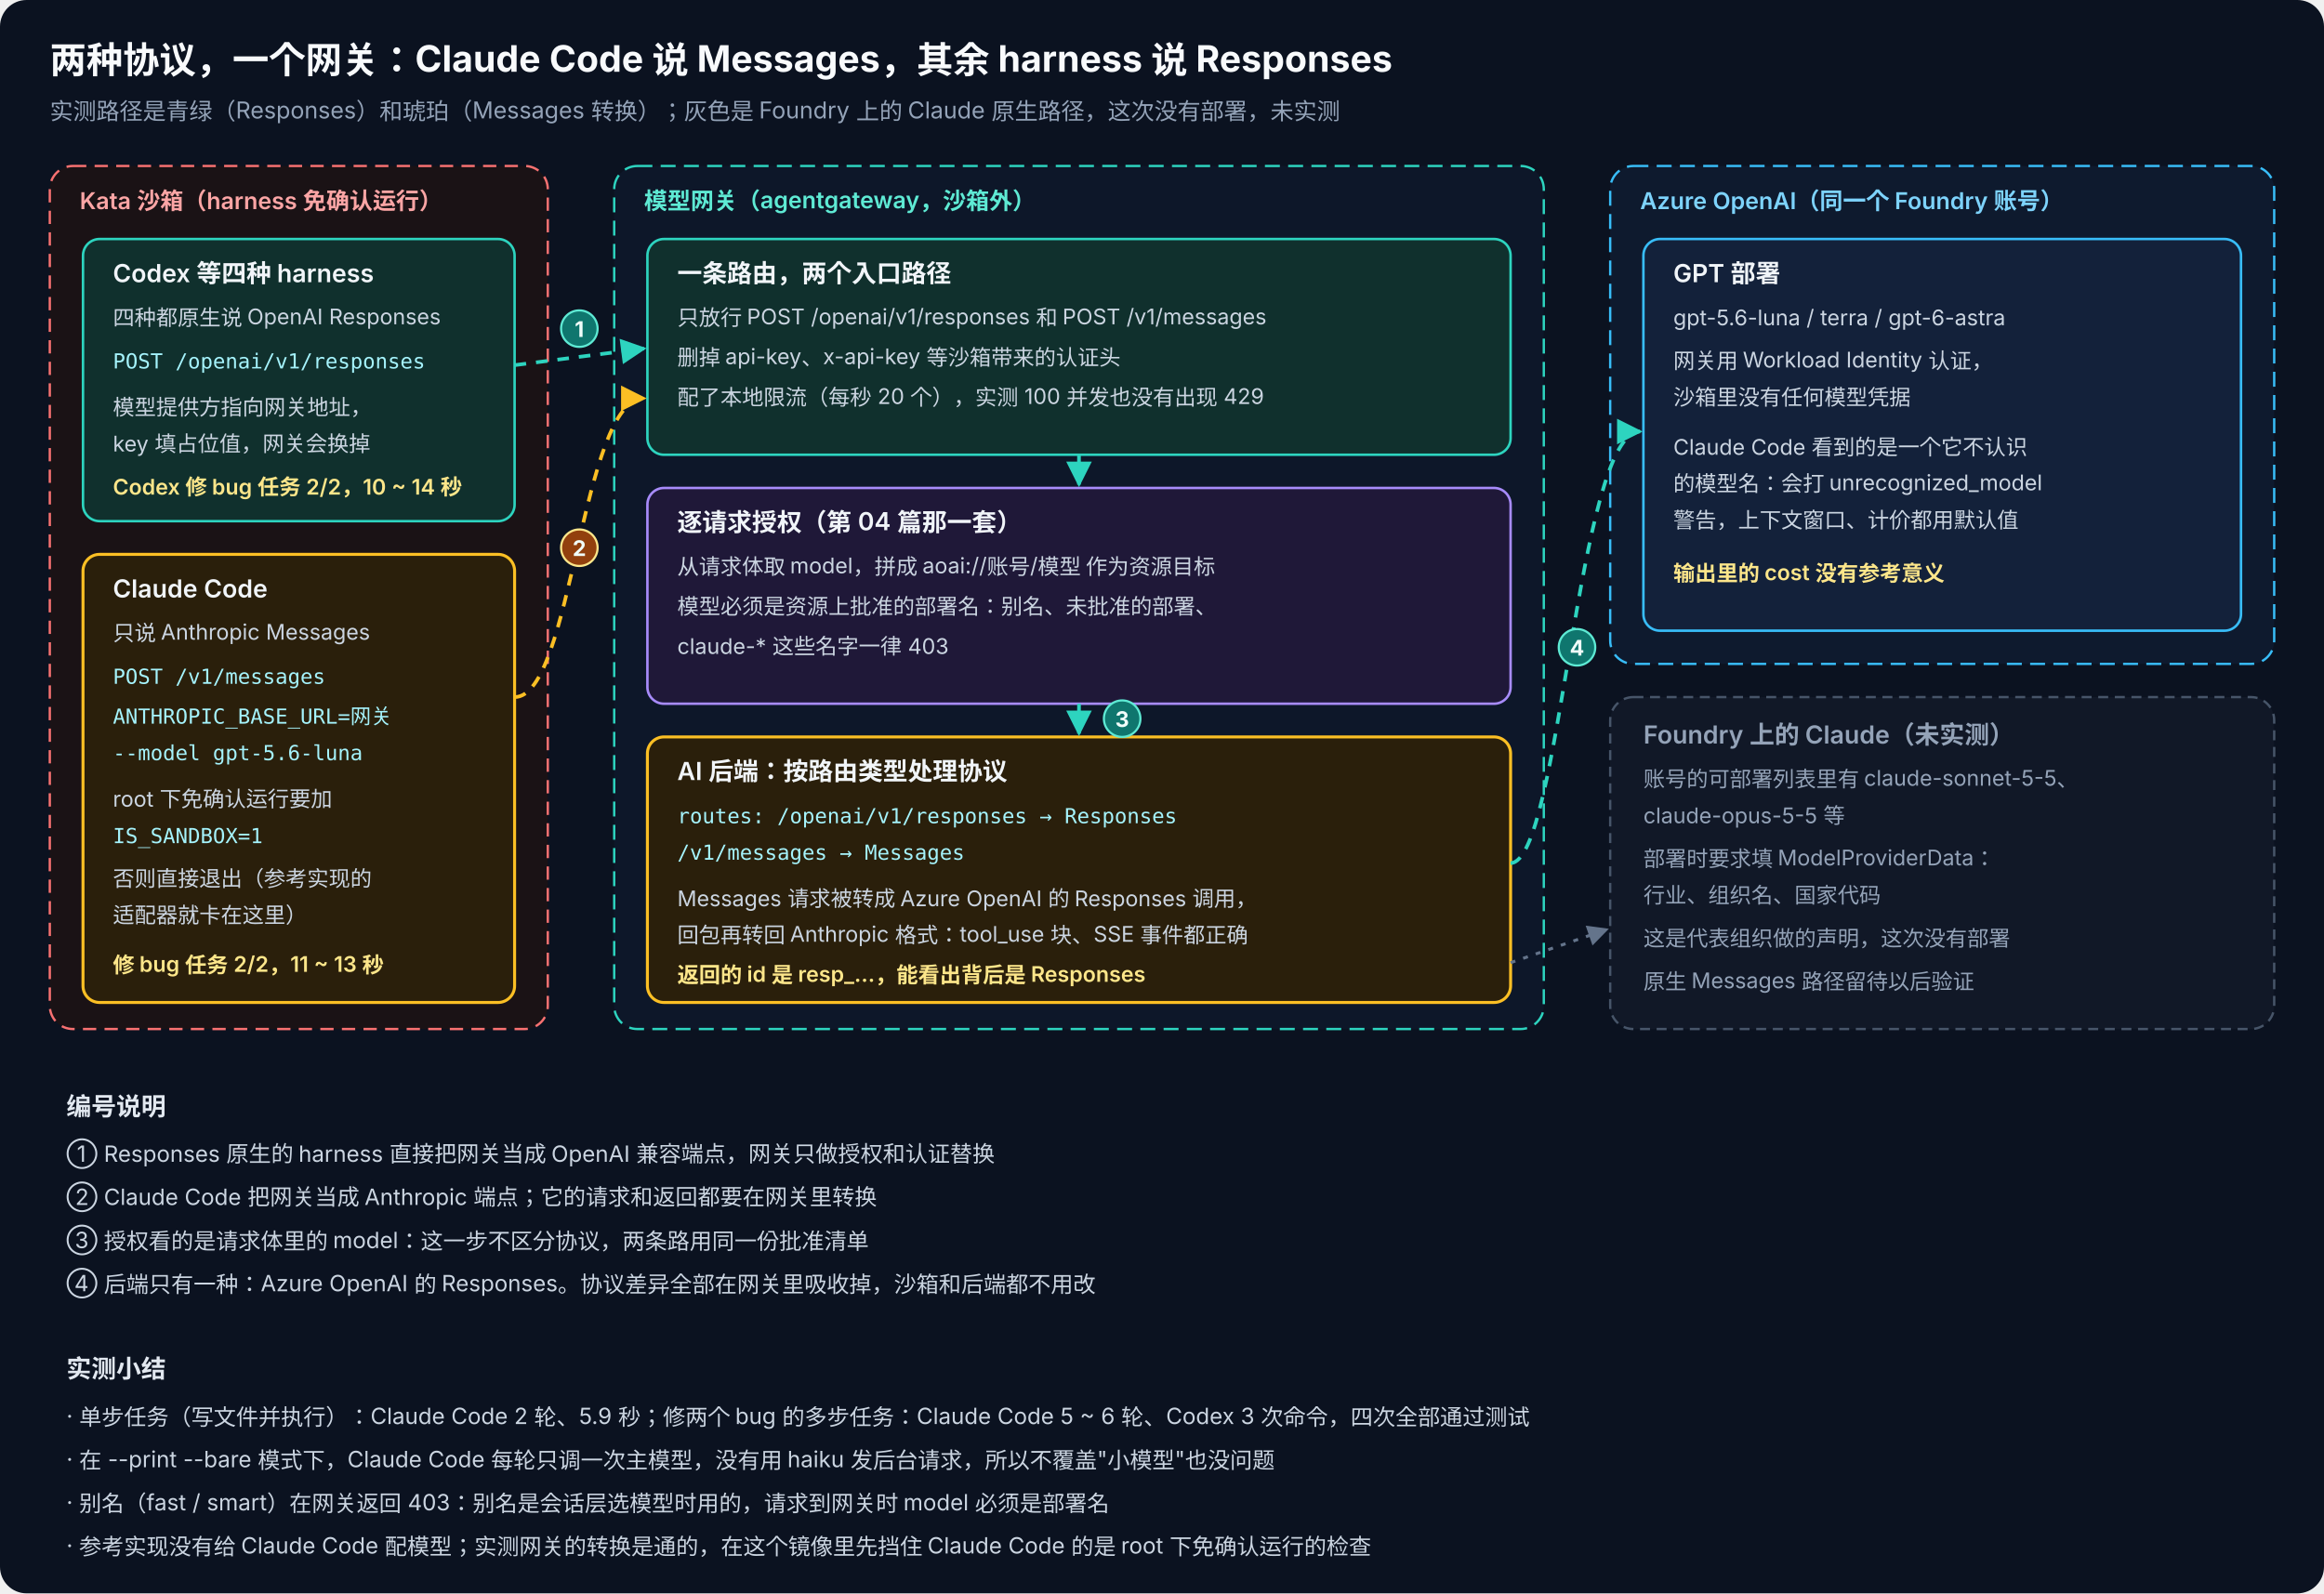
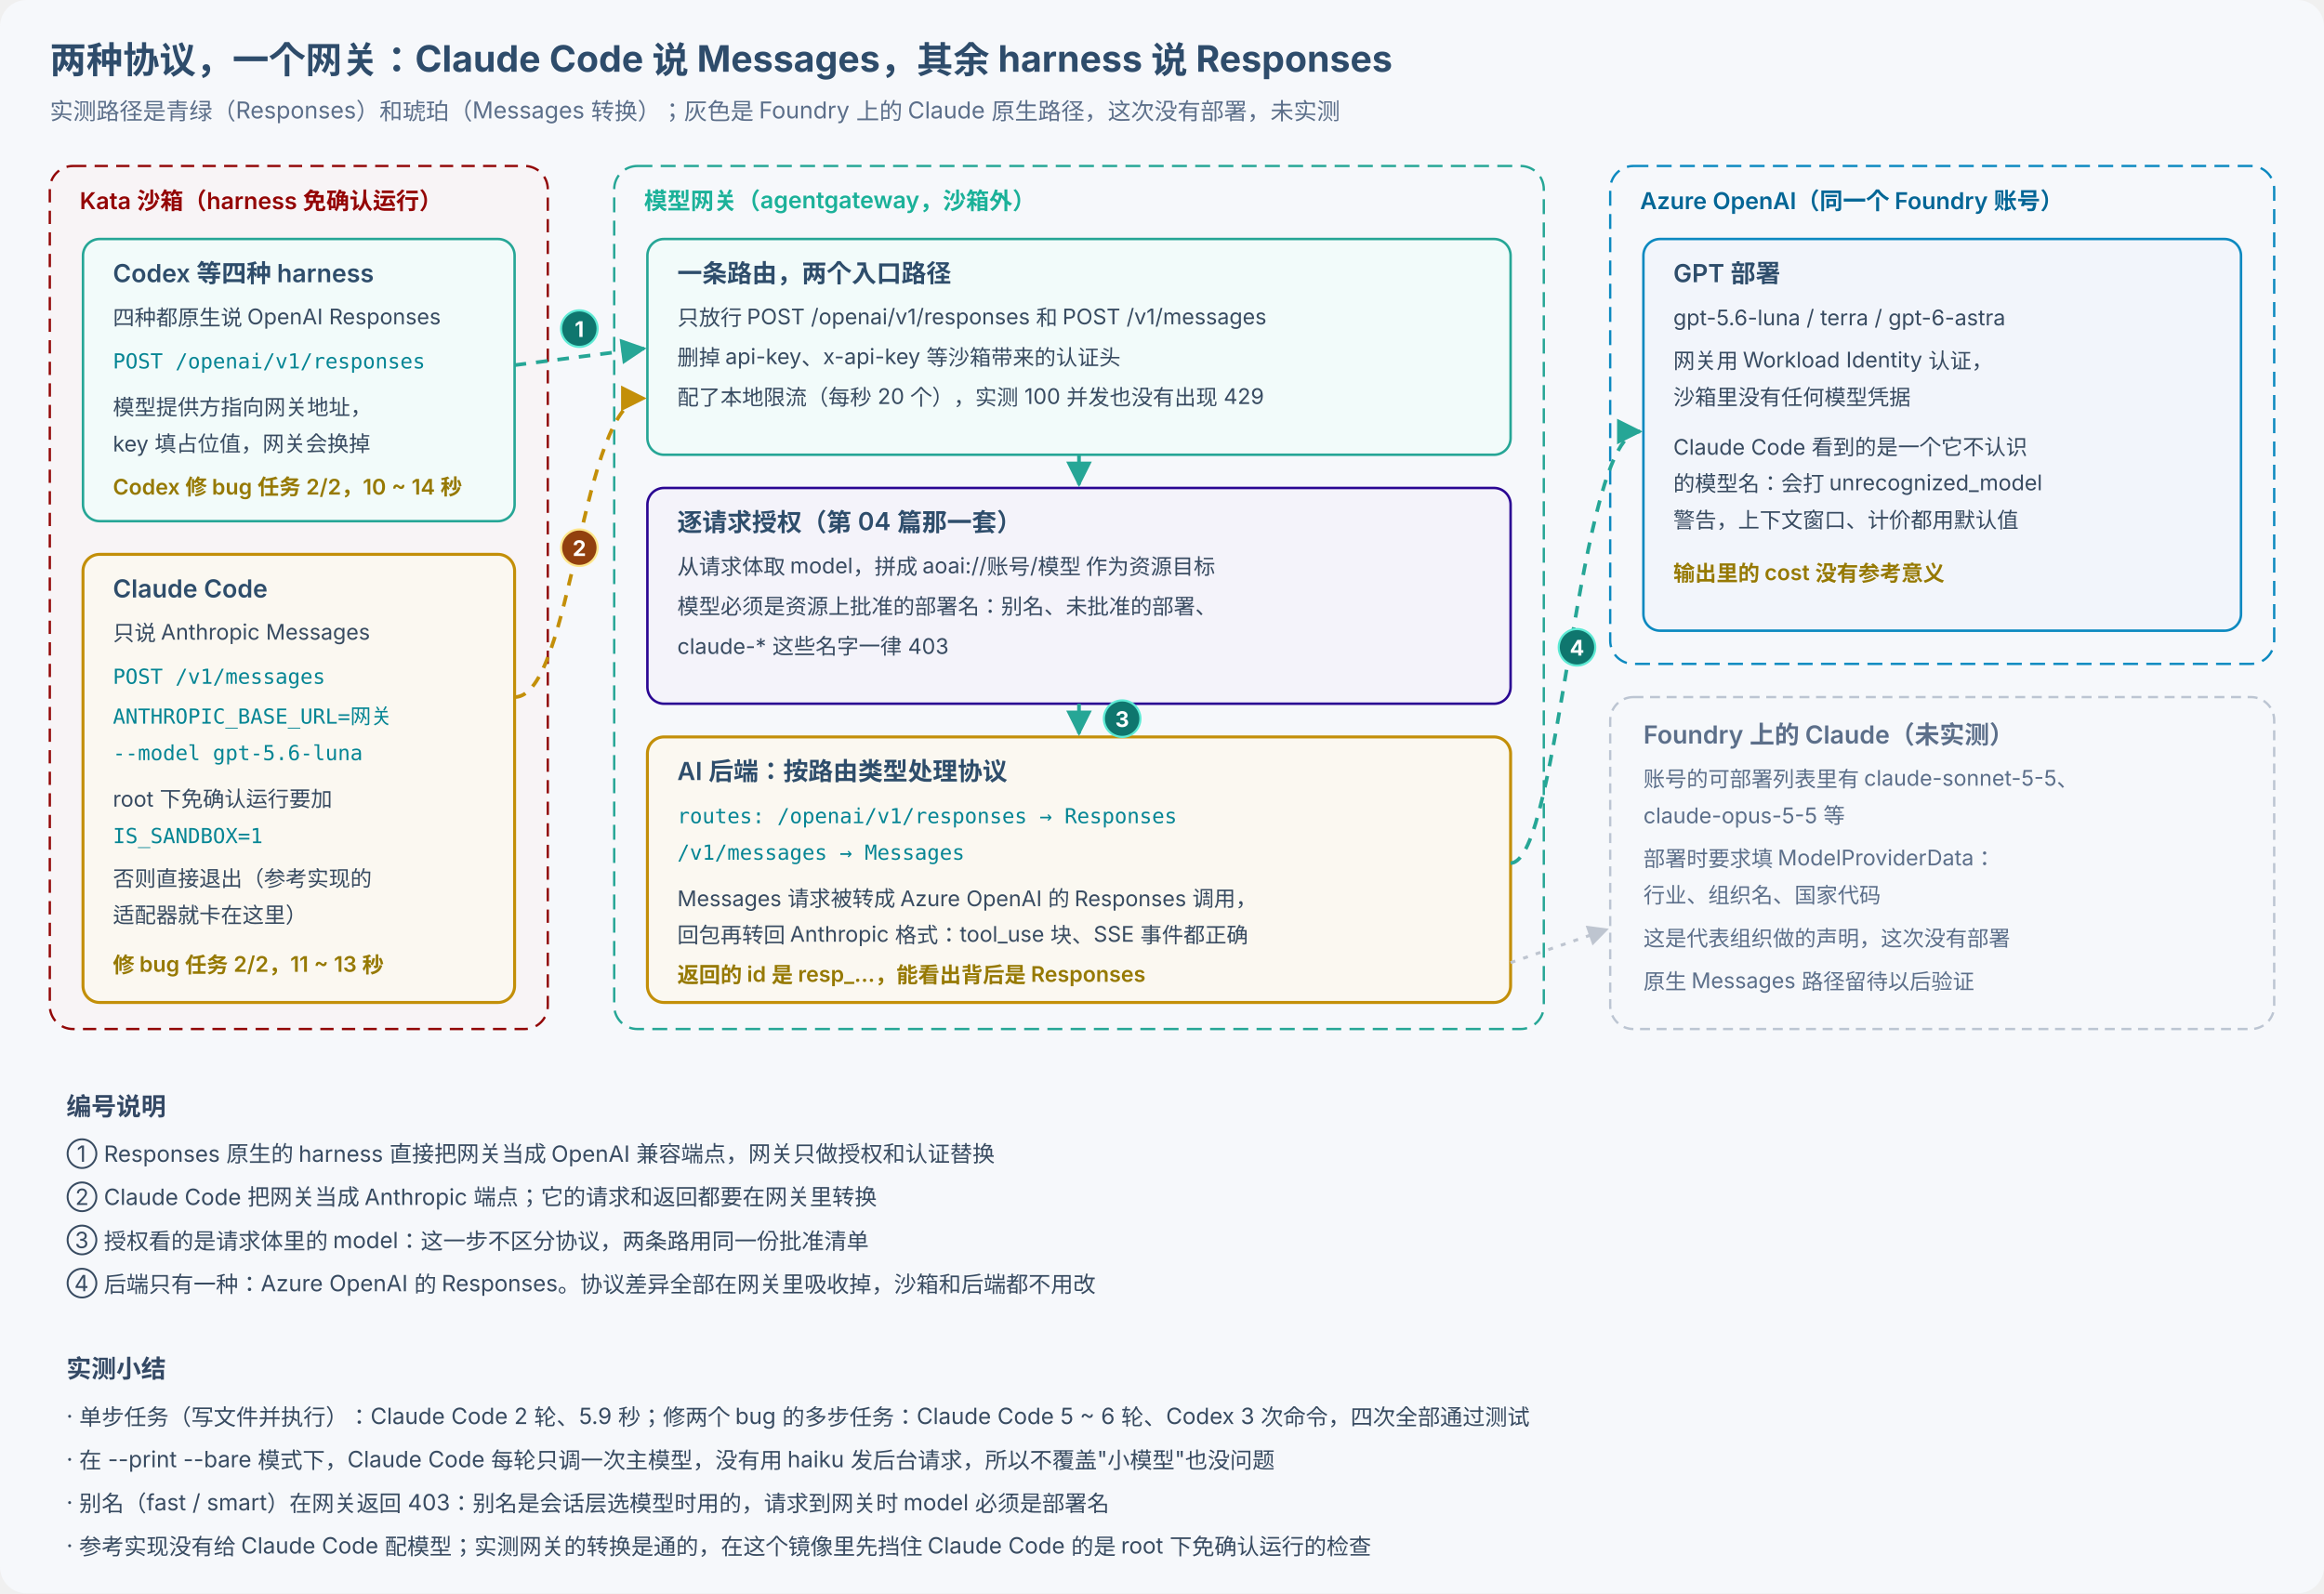
<svg xmlns="http://www.w3.org/2000/svg" viewBox="0 0 1400 960" width="1400" height="960" font-family="-apple-system, 'PingFang SC', 'Microsoft YaHei', 'Segoe UI', sans-serif">
  <defs>
    <marker id="arr" viewBox="0 0 10 10" refX="9" refY="5" markerWidth="7" markerHeight="7" orient="auto-start-reverse">
-       <path d="M0,0 L10,5 L0,10 z" fill="#2dd4bf" />
+       <path d="M0,0 L10,5 L0,10 z" fill="#26a696" />
    </marker>
    <marker id="arrA" viewBox="0 0 10 10" refX="9" refY="5" markerWidth="7" markerHeight="7" orient="auto-start-reverse">
-       <path d="M0,0 L10,5 L0,10 z" fill="#fbbf24" />
+       <path d="M0,0 L10,5 L0,10 z" fill="#c38f09" />
    </marker>
    <marker id="arrG" viewBox="0 0 10 10" refX="9" refY="5" markerWidth="7" markerHeight="7" orient="auto-start-reverse">
-       <path d="M0,0 L10,5 L0,10 z" fill="#64748b" />
+       <path d="M0,0 L10,5 L0,10 z" fill="#bec5d0" />
    </marker>
    <style>
-       .bg { fill: #0b1220; }
-       .title { fill: #f8fafc; font-size: 22px; font-weight: 700; }
-       .sub { fill: #94a3b8; font-size: 14px; }
-       .vm { fill: #1a1215; stroke: #f87171; stroke-width: 1.4; stroke-dasharray: 8 5; }
-       .zone { fill: #0d1729; stroke: #2dd4bf; stroke-width: 1.4; stroke-dasharray: 9 5; }
-       .cp { fill: #15122a; stroke: #a78bfa; stroke-width: 1.4; stroke-dasharray: 9 5; }
-       .ex { fill: #0e1a2e; stroke: #38bdf8; stroke-width: 1.4; stroke-dasharray: 9 5; }
+       .bg { fill: #f6f8fb; }
+       .title { fill: #2e4c6b; font-size: 22px; font-weight: 700; }
+       .sub { fill: #5c6f8a; font-size: 14px; }
+       .vm { fill: #f8f4f6; stroke: #920707; stroke-width: 1.4; stroke-dasharray: 8 5; }
+       .zone { fill: #f6f8fb; stroke: #26a696; stroke-width: 1.4; stroke-dasharray: 9 5; }
+       .cp { fill: #f3f3fa; stroke: #2a0693; stroke-width: 1.4; stroke-dasharray: 9 5; }
+       .ex { fill: #f6f8fb; stroke: #0c89c0; stroke-width: 1.4; stroke-dasharray: 9 5; }
      .zl { font-size: 14px; font-weight: 600; }
-       .cR { fill: #2a1416; stroke: #f87171; stroke-width: 1.5; }
-       .cT { fill: #10302d; stroke: #2dd4bf; stroke-width: 1.5; }
-       .cA { fill: #2a1f0b; stroke: #fbbf24; stroke-width: 1.8; animation: pulse 2.2s ease-in-out infinite; }
-       .cP { fill: #1f1838; stroke: #a78bfa; stroke-width: 1.5; }
-       .cB { fill: #13213a; stroke: #38bdf8; stroke-width: 1.5; }
-       .cG { fill: #111827; stroke: #475569; stroke-width: 1.4; stroke-dasharray: 6 4; }
-       .h { fill: #f1f5f9; font-size: 15px; font-weight: 600; }
-       .hg { fill: #94a3b8; font-size: 15px; font-weight: 600; }
-       .t { fill: #cbd5e1; font-size: 13px; }
-       .tg { fill: #94a3b8; font-size: 13px; }
-       .m { fill: #a5f3fc; font-size: 12.5px; font-family: 'SF Mono', Menlo, Consolas, monospace; }
-       .num { fill: #fde68a; font-size: 13px; font-weight: 600; }
-       .flow { fill: none; stroke: #2dd4bf; stroke-width: 2.2; stroke-dasharray: 7 6; animation: dash 1.2s linear infinite; }
-       .flowA { fill: none; stroke: #fbbf24; stroke-width: 2.2; stroke-dasharray: 7 6; animation: dash 1.2s linear infinite; }
-       .flowG { fill: none; stroke: #64748b; stroke-width: 1.8; stroke-dasharray: 3 5; }
+       .cR { fill: #f9f3f3; stroke: #920707; stroke-width: 1.5; }
+       .cT { fill: #f2fbfa; stroke: #26a696; stroke-width: 1.5; }
+       .cA { fill: #fbf8f1; stroke: #c38f09; stroke-width: 1.8; animation: pulse 2.2s ease-in-out infinite; }
+       .cP { fill: #f4f3fa; stroke: #2a0693; stroke-width: 1.5; }
+       .cB { fill: #f2f5fb; stroke: #0c89c0; stroke-width: 1.5; }
+       .cG { fill: #f6f8fb; stroke: #bcc5d2; stroke-width: 1.4; stroke-dasharray: 6 4; }
+       .h { fill: #2e4d6b; font-size: 15px; font-weight: 600; }
+       .hg { fill: #5c6f8a; font-size: 15px; font-weight: 600; }
+       .t { fill: #384b61; font-size: 13px; }
+       .tg { fill: #5c6f8a; font-size: 13px; }
+       .m { fill: #058594; font-size: 12.5px; font-family: 'SF Mono', Menlo, Consolas, monospace; }
+       .num { fill: #967903; font-size: 13px; font-weight: 600; }
+       .flow { fill: none; stroke: #26a696; stroke-width: 2.2; stroke-dasharray: 7 6; animation: dash 1.2s linear infinite; }
+       .flowA { fill: none; stroke: #c38f09; stroke-width: 2.2; stroke-dasharray: 7 6; animation: dash 1.2s linear infinite; }
+       .flowG { fill: none; stroke: #bec5d0; stroke-width: 1.8; stroke-dasharray: 3 5; }
      .badge { fill: #0f766e; stroke: #5eead4; stroke-width: 1.3; }
      .badgeA { fill: #92400e; stroke: #fde68a; stroke-width: 1.3; }
-       .bn { fill: #f0fdfa; font-size: 13px; font-weight: 700; text-anchor: middle; }
-       .lg { fill: #cbd5e1; font-size: 13.5px; }
-       .lgh { fill: #e2e8f0; font-size: 15px; font-weight: 600; }
+       .bn { fill:#ffffff; font-size: 13px; font-weight: 700; text-anchor: middle; }
+       .lg { fill: #384b61; font-size: 13.5px; }
+       .lgh { fill: #344965; font-size: 15px; font-weight: 600; }
      @keyframes dash { to { stroke-dashoffset: -26; } }
      @keyframes pulse { 0%,100% { stroke-opacity: 1; } 50% { stroke-opacity: 0.4; } }
    </style>
  </defs>
  <rect class="bg" width="1400" height="960" rx="16" />
  <text class="title" x="30" y="44">两种协议，一个网关：Claude Code 说 Messages，其余 harness 说 Responses</text>
  <text class="sub" x="30" y="72">实测路径是青绿（Responses）和琥珀（Messages 转换）；灰色是 Foundry 上的 Claude 原生路径，这次没有部署，未实测</text>
  <rect class="vm" x="30" y="100" width="300" height="520" rx="14" />
-   <text class="zl" x="48" y="126" fill="#fca5a5">Kata 沙箱（harness 免确认运行）</text>
+   <text class="zl" x="48" y="126" fill="#940505">Kata 沙箱（harness 免确认运行）</text>
  <rect class="cT" x="50" y="144" width="260" height="170" rx="10" />
  <text class="h" x="68" y="170">Codex 等四种 harness</text>
  <text class="t" x="68" y="196">四种都原生说 OpenAI Responses</text>
  <text class="m" x="68" y="222">POST /openai/v1/responses</text>
  <text class="t" x="68" y="250">模型提供方指向网关地址，</text>
  <text class="t" x="68" y="272">key 填占位值，网关会换掉</text>
  <text class="num" x="68" y="298">Codex 修 bug 任务 2/2，10 ~ 14 秒</text>
  <rect class="cA" x="50" y="334" width="260" height="270" rx="10" />
  <text class="h" x="68" y="360">Claude Code</text>
  <text class="t" x="68" y="386">只说 Anthropic Messages</text>
  <text class="m" x="68" y="412">POST /v1/messages</text>
  <text class="m" x="68" y="436">ANTHROPIC_BASE_URL=网关</text>
  <text class="m" x="68" y="458">--model gpt-5.6-luna</text>
  <text class="t" x="68" y="486">root 下免确认运行要加</text>
  <text class="m" x="68" y="508">IS_SANDBOX=1</text>
  <text class="t" x="68" y="534">否则直接退出（参考实现的</text>
  <text class="t" x="68" y="556">适配器就卡在这里）</text>
  <text class="num" x="68" y="586">修 bug 任务 2/2，11 ~ 13 秒</text>
  <rect class="zone" x="370" y="100" width="560" height="520" rx="14" />
-   <text class="zl" x="388" y="126" fill="#5eead4">模型网关（agentgateway，沙箱外）</text>
+   <text class="zl" x="388" y="126" fill="#1bb199">模型网关（agentgateway，沙箱外）</text>
  <rect class="cT" x="390" y="144" width="520" height="130" rx="10" />
  <text class="h" x="408" y="170">一条路由，两个入口路径</text>
  <text class="t" x="408" y="196">只放行 POST /openai/v1/responses 和 POST /v1/messages</text>
  <text class="t" x="408" y="220">删掉 api-key、x-api-key 等沙箱带来的认证头</text>
  <text class="t" x="408" y="244">配了本地限流（每秒 20 个），实测 100 并发也没有出现 429</text>
  <rect class="cP" x="390" y="294" width="520" height="130" rx="10" />
  <text class="h" x="408" y="320">逐请求授权（第 04 篇那一套）</text>
  <text class="t" x="408" y="346">从请求体取 model，拼成 aoai://账号/模型 作为资源目标</text>
  <text class="t" x="408" y="370">模型必须是资源上批准的部署名：别名、未批准的部署、</text>
  <text class="t" x="408" y="394">claude-* 这些名字一律 403</text>
  <rect class="cA" x="390" y="444" width="520" height="160" rx="10" />
  <text class="h" x="408" y="470">AI 后端：按路由类型处理协议</text>
  <text class="m" x="408" y="496">routes: /openai/v1/responses → Responses</text>
  <text class="m" x="408" y="518">        /v1/messages         → Messages</text>
  <text class="t" x="408" y="546">Messages 请求被转成 Azure OpenAI 的 Responses 调用，</text>
  <text class="t" x="408" y="568">回包再转回 Anthropic 格式：tool_use 块、SSE 事件都正确</text>
  <text class="num" x="408" y="592">返回的 id 是 resp_…，能看出背后是 Responses</text>
  <rect class="ex" x="970" y="100" width="400" height="300" rx="14" />
-   <text class="zl" x="988" y="126" fill="#7dd3fc">Azure OpenAI（同一个 Foundry 账号）</text>
+   <text class="zl" x="988" y="126" fill="#036696">Azure OpenAI（同一个 Foundry 账号）</text>
  <rect class="cB" x="990" y="144" width="360" height="236" rx="10" />
  <text class="h" x="1008" y="170">GPT 部署</text>
  <text class="t" x="1008" y="196">gpt-5.6-luna / terra / gpt-6-astra</text>
  <text class="t" x="1008" y="222">网关用 Workload Identity 认证，</text>
  <text class="t" x="1008" y="244">沙箱里没有任何模型凭据</text>
  <text class="t" x="1008" y="274">Claude Code 看到的是一个它不认识</text>
  <text class="t" x="1008" y="296">的模型名：会打 unrecognized_model</text>
  <text class="t" x="1008" y="318">警告，上下文窗口、计价都用默认值</text>
  <text class="num" x="1008" y="350">输出里的 cost 没有参考意义</text>
  <rect class="cG" x="970" y="420" width="400" height="200" rx="14" />
  <text class="hg" x="990" y="448">Foundry 上的 Claude（未实测）</text>
  <text class="tg" x="990" y="474">账号的可部署列表里有 claude-sonnet-5-5、</text>
  <text class="tg" x="990" y="496">claude-opus-5-5 等</text>
  <text class="tg" x="990" y="522">部署时要求填 ModelProviderData：</text>
  <text class="tg" x="990" y="544">行业、组织名、国家代码</text>
  <text class="tg" x="990" y="570">这是代表组织做的声明，这次没有部署</text>
  <text class="tg" x="990" y="596">原生 Messages 路径留待以后验证</text>
  <path class="flow" d="M310,220 L388,210" marker-end="url(#arr)" />
  <circle class="badge" cx="349" cy="198" r="11" />
  <text class="bn" x="349" y="203">1</text>
  <path class="flowA" d="M310,420 C345,420 350,240 388,240" marker-end="url(#arrA)" />
  <circle class="badgeA" cx="349" cy="330" r="11" />
  <text class="bn" x="349" y="335">2</text>
  <path class="flow" d="M650,274 L650,292" marker-end="url(#arr)" />
  <path class="flow" d="M650,424 L650,442" marker-end="url(#arr)" />
  <circle class="badge" cx="676" cy="433" r="11" />
  <text class="bn" x="676" y="438">3</text>
  <path class="flow" d="M910,520 C940,520 950,260 988,260" marker-end="url(#arr)" />
  <circle class="badge" cx="950" cy="390" r="11" />
  <text class="bn" x="950" y="395">4</text>
  <path class="flowG" d="M910,580 L968,560" marker-end="url(#arrG)" />
  <text class="lgh" x="40" y="672">编号说明</text>
  <text class="lg" x="40" y="700">① Responses 原生的 harness 直接把网关当成 OpenAI 兼容端点，网关只做授权和认证替换</text>
  <text class="lg" x="40" y="726">② Claude Code 把网关当成 Anthropic 端点；它的请求和返回都要在网关里转换</text>
  <text class="lg" x="40" y="752">③ 授权看的是请求体里的 model：这一步不区分协议，两条路用同一份批准清单</text>
  <text class="lg" x="40" y="778">④ 后端只有一种：Azure OpenAI 的 Responses。协议差异全部在网关里吸收掉，沙箱和后端都不用改</text>
  <text class="lgh" x="40" y="830">实测小结</text>
  <text class="lg" x="40" y="858">· 单步任务（写文件并执行）：Claude Code 2 轮、5.9 秒；修两个 bug 的多步任务：Claude Code 5 ~ 6 轮、Codex 3 次命令，四次全部通过测试</text>
  <text class="lg" x="40" y="884">· 在 --print --bare 模式下，Claude Code 每轮只调一次主模型，没有用 haiku 发后台请求，所以不覆盖"小模型"也没问题</text>
  <text class="lg" x="40" y="910">· 别名（fast / smart）在网关返回 403：别名是会话层选模型时用的，请求到网关时 model 必须是部署名</text>
  <text class="lg" x="40" y="936">· 参考实现没有给 Claude Code 配模型；实测网关的转换是通的，在这个镜像里先挡住 Claude Code 的是 root 下免确认运行的检查</text>
</svg>
